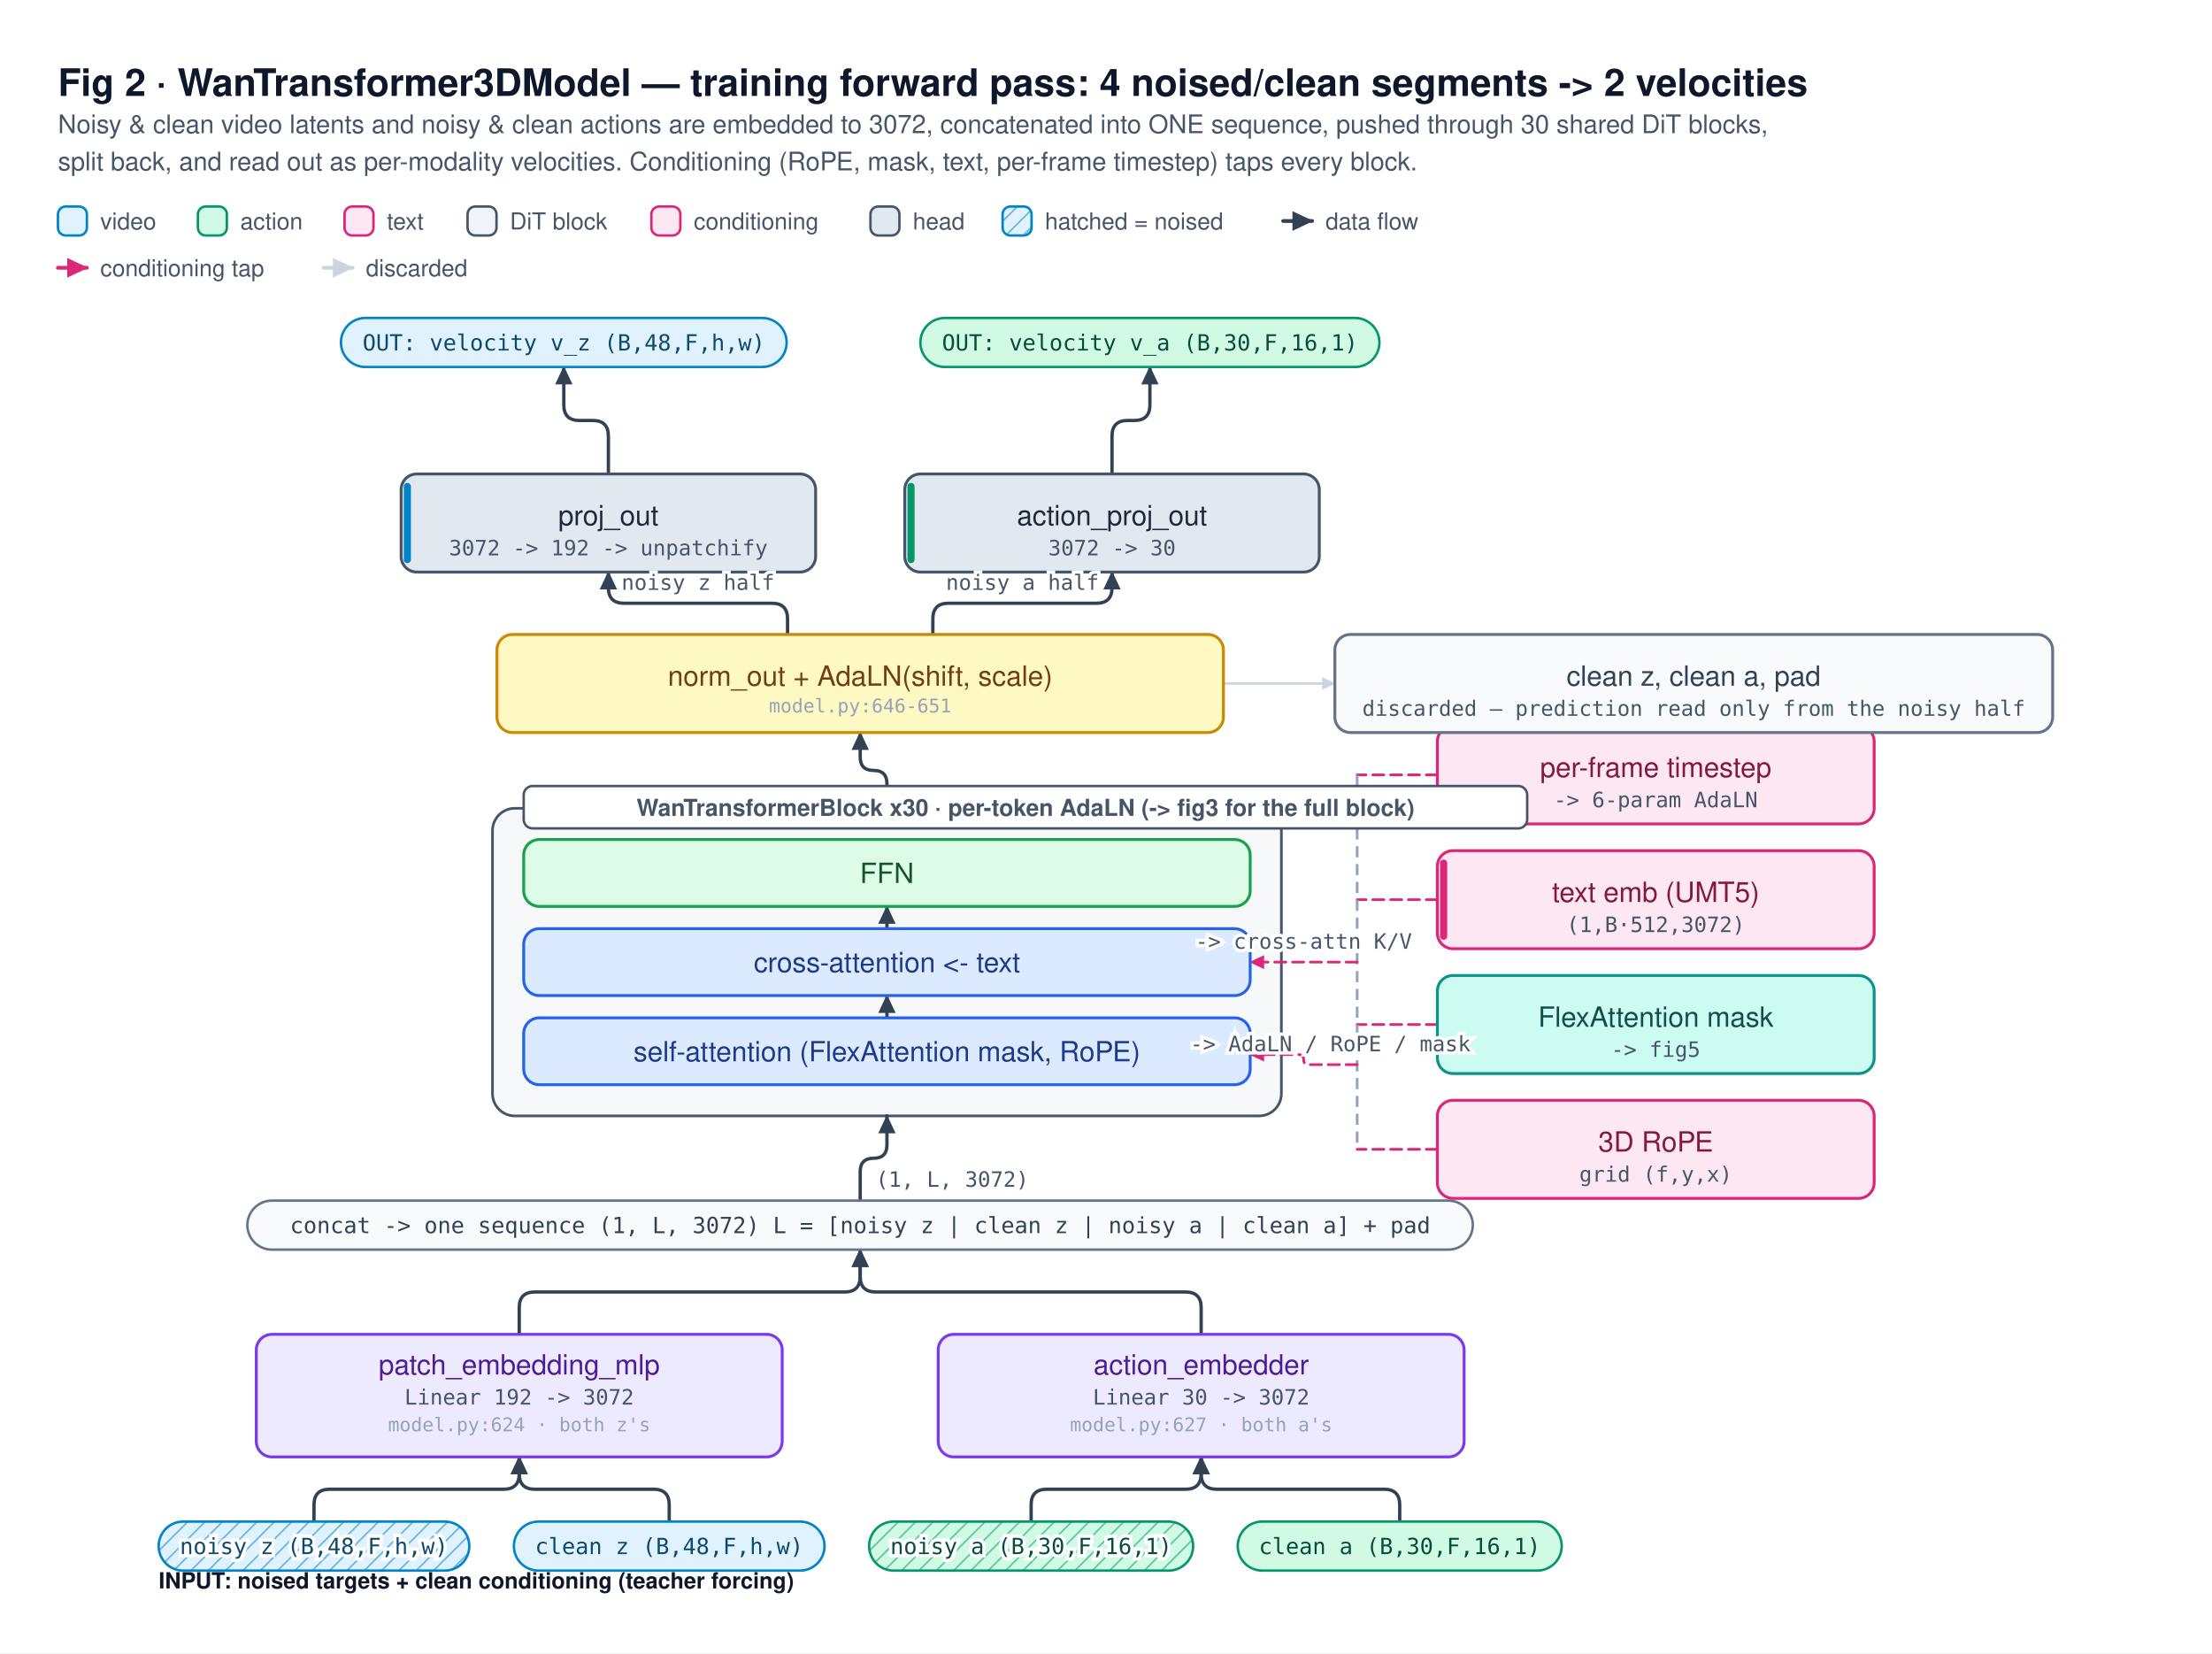
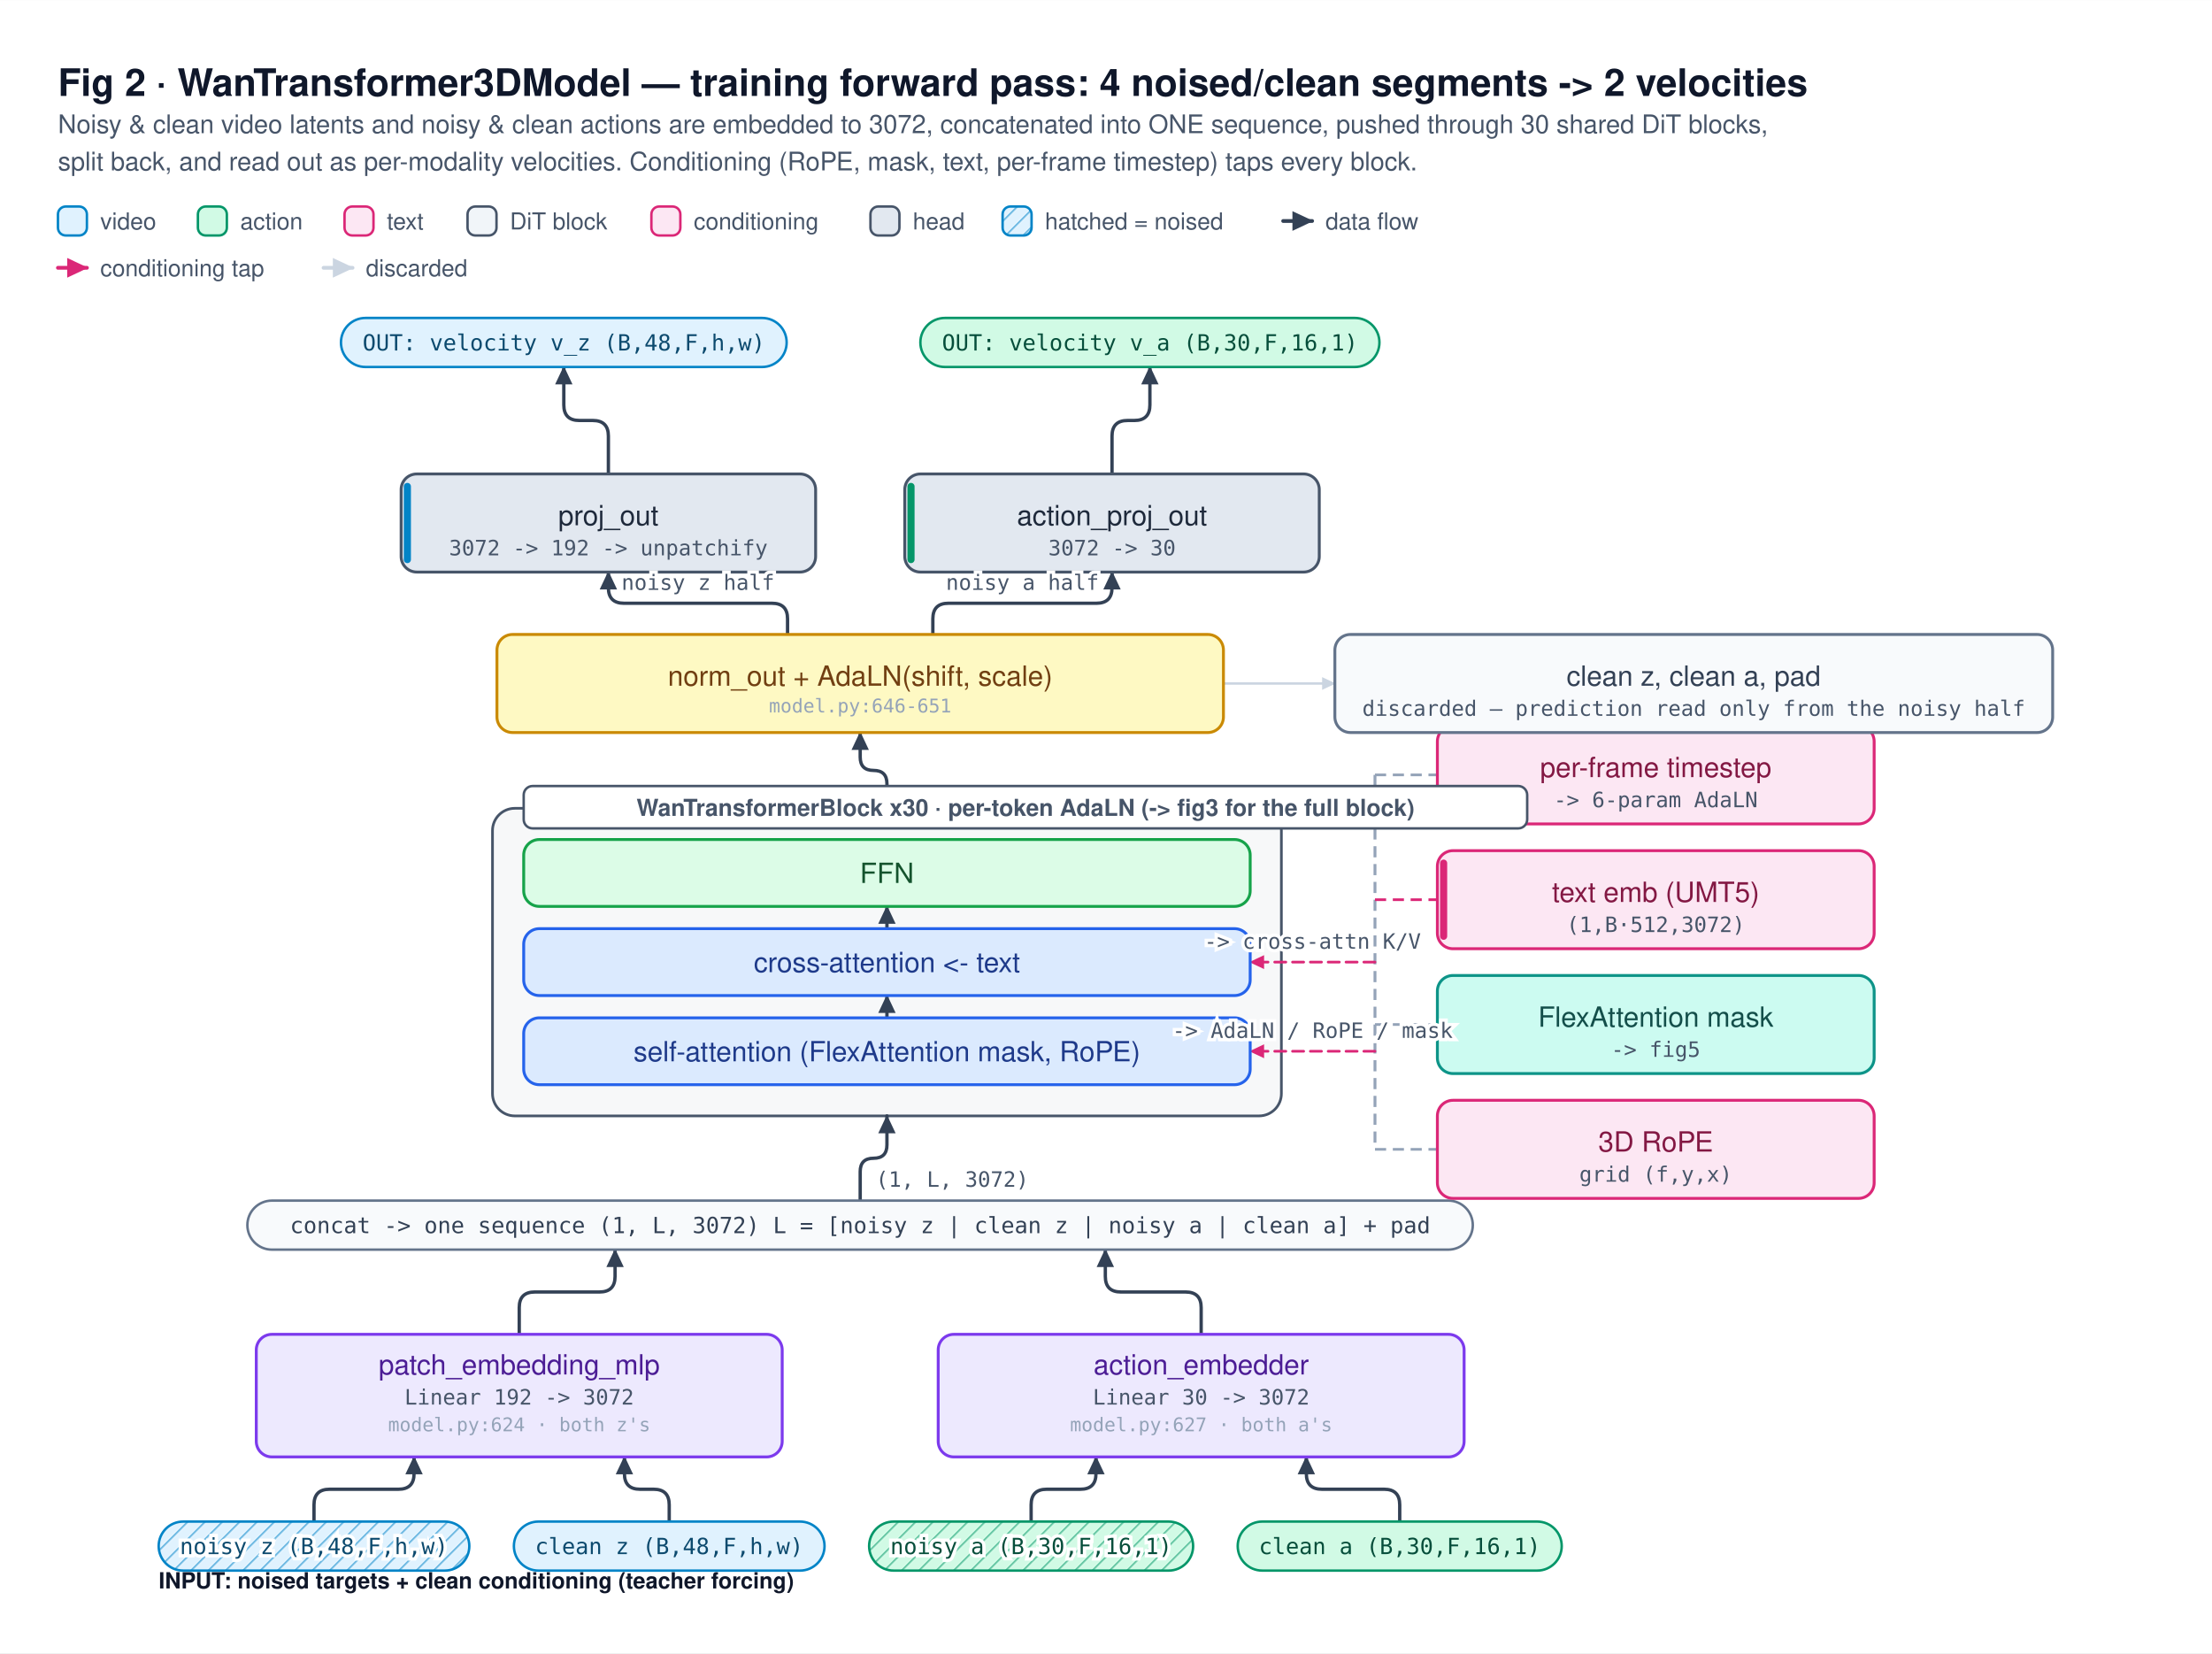
<svg xmlns="http://www.w3.org/2000/svg" viewBox="44.0 37.4 992.6 741.6" width="993" height="742">
  <defs>
    <pattern id="hatch-E0F2FE-0284C7" width="5.5" height="5.5" patternUnits="userSpaceOnUse" patternTransform="rotate(45)">
      <rect width="5.5" height="5.5" fill="#E0F2FE" />
      <line x1="0" y1="0" x2="0" y2="5.5" stroke="#0284C7" stroke-width="1.4" stroke-opacity="0.55" />
    </pattern>
    <pattern id="hatch-D1FAE5-059669" width="5.5" height="5.5" patternUnits="userSpaceOnUse" patternTransform="rotate(45)">
      <rect width="5.5" height="5.5" fill="#D1FAE5" />
      <line x1="0" y1="0" x2="0" y2="5.5" stroke="#059669" stroke-width="1.4" stroke-opacity="0.55" />
    </pattern>
    <marker id="arr-334155" viewBox="0 0 10 10" refX="8.5" refY="5" markerWidth="6.5" markerHeight="6.5" orient="auto-start-reverse">
      <path d="M0.5,1 L9,5 L0.5,9 Z" fill="#334155" />
    </marker>
    <marker id="arr-DB2777" viewBox="0 0 10 10" refX="8.5" refY="5" markerWidth="6.5" markerHeight="6.5" orient="auto-start-reverse">
      <path d="M0.5,1 L9,5 L0.5,9 Z" fill="#DB2777" />
    </marker>
    <marker id="arr-CBD5E1" viewBox="0 0 10 10" refX="8.5" refY="5" markerWidth="6.5" markerHeight="6.5" orient="auto-start-reverse">
      <path d="M0.5,1 L9,5 L0.5,9 Z" fill="#CBD5E1" />
    </marker>
  </defs>
  <rect x="44.0" y="37.4" width="992.6" height="741.6" fill="#FFFFFF" />
  <g id="frames">
    <rect x="265.0" y="400.0" width="354.0" height="138.0" rx="10" fill="rgba(71,85,105,0.04)" stroke="#475569" stroke-width="1.2" />
  </g>
  <g id="edges">
-     <path d="M 184.9,720.0 L 184.9,712.5 Q 184.9,705.5 191.9,705.5 L 270.0,705.5 Q 277.0,705.5 277.0,698.5 L 277.0,691.0" fill="none" stroke="#334155" stroke-width="1.5" stroke-linejoin="round" stroke-linecap="round" marker-end="url(#arr-334155)" />
-     <path d="M 344.3,720.0 L 344.3,712.5 Q 344.3,705.5 337.3,705.5 L 284.0,705.5 Q 277.0,705.5 277.0,698.5 L 277.0,691.0" fill="none" stroke="#334155" stroke-width="1.5" stroke-linejoin="round" stroke-linecap="round" marker-end="url(#arr-334155)" />
-     <path d="M 506.7,720.0 L 506.7,712.5 Q 506.7,705.5 513.7,705.5 L 576.0,705.5 Q 583.0,705.5 583.0,698.5 L 583.0,691.0" fill="none" stroke="#334155" stroke-width="1.5" stroke-linejoin="round" stroke-linecap="round" marker-end="url(#arr-334155)" />
-     <path d="M 672.1,720.0 L 672.1,712.5 Q 672.1,705.5 665.1,705.5 L 590.0,705.5 Q 583.0,705.5 583.0,698.5 L 583.0,691.0" fill="none" stroke="#334155" stroke-width="1.5" stroke-linejoin="round" stroke-linecap="round" marker-end="url(#arr-334155)" />
-     <path d="M 277.0,636.0 L 277.0,624.0 Q 277.0,617.0 284.0,617.0 L 423.0,617.0 Q 430.0,617.0 430.0,610.0 L 430.0,598.0" fill="none" stroke="#334155" stroke-width="1.5" stroke-linejoin="round" stroke-linecap="round" marker-end="url(#arr-334155)" />
-     <path d="M 583.0,636.0 L 583.0,624.0 Q 583.0,617.0 576.0,617.0 L 437.0,617.0 Q 430.0,617.0 430.0,610.0 L 430.0,598.0" fill="none" stroke="#334155" stroke-width="1.5" stroke-linejoin="round" stroke-linecap="round" marker-end="url(#arr-334155)" />
+     <path d="M 184.9,720.0 L 184.9,712.5 Q 184.9,705.5 191.9,705.5 L 222.8,705.5 Q 229.8,705.5 229.8,698.5 L 229.8,691.0" fill="none" stroke="#334155" stroke-width="1.5" stroke-linejoin="round" stroke-linecap="round" marker-end="url(#arr-334155)" />
+     <path d="M 344.3,720.0 L 344.3,712.5 Q 344.3,705.5 337.3,705.5 L 331.2,705.5 Q 324.2,705.5 324.2,698.5 L 324.2,691.0" fill="none" stroke="#334155" stroke-width="1.5" stroke-linejoin="round" stroke-linecap="round" marker-end="url(#arr-334155)" />
+     <path d="M 506.7,720.0 L 506.7,712.5 Q 506.7,705.5 513.7,705.5 L 528.8,705.5 Q 535.8,705.5 535.8,698.5 L 535.8,691.0" fill="none" stroke="#334155" stroke-width="1.5" stroke-linejoin="round" stroke-linecap="round" marker-end="url(#arr-334155)" />
+     <path d="M 672.1,720.0 L 672.1,712.5 Q 672.1,705.5 665.1,705.5 L 637.2,705.5 Q 630.2,705.5 630.2,698.5 L 630.2,691.0" fill="none" stroke="#334155" stroke-width="1.5" stroke-linejoin="round" stroke-linecap="round" marker-end="url(#arr-334155)" />
+     <path d="M 277.0,636.0 L 277.0,624.0 Q 277.0,617.0 284.0,617.0 L 313.0,617.0 Q 320.0,617.0 320.0,610.0 L 320.0,598.0" fill="none" stroke="#334155" stroke-width="1.5" stroke-linejoin="round" stroke-linecap="round" marker-end="url(#arr-334155)" />
+     <path d="M 583.0,636.0 L 583.0,624.0 Q 583.0,617.0 576.0,617.0 L 547.0,617.0 Q 540.0,617.0 540.0,610.0 L 540.0,598.0" fill="none" stroke="#334155" stroke-width="1.5" stroke-linejoin="round" stroke-linecap="round" marker-end="url(#arr-334155)" />
    <path d="M 442.0,494.0 L 442.0,484.0" fill="none" stroke="#334155" stroke-width="1.5" stroke-linejoin="round" stroke-linecap="round" marker-end="url(#arr-334155)" />
    <path d="M 442.0,454.0 L 442.0,444.0" fill="none" stroke="#334155" stroke-width="1.5" stroke-linejoin="round" stroke-linecap="round" marker-end="url(#arr-334155)" />
    <path d="M 430.0,576.0 L 430.0,563.0 Q 430.0,557.0 436.0,557.0 L 436.0,557.0 Q 442.0,557.0 442.0,551.0 L 442.0,538.0" fill="none" stroke="#334155" stroke-width="1.5" stroke-linejoin="round" stroke-linecap="round" marker-end="url(#arr-334155)" />
-     <path d="M 689.0,385.0 L 653.0,385.0" fill="none" stroke="#DB2777" stroke-width="1.2" stroke-linejoin="round" stroke-linecap="round" stroke-dasharray="5 3" />
-     <path d="M 689.0,441.0 L 653.0,441.0" fill="none" stroke="#DB2777" stroke-width="1.2" stroke-linejoin="round" stroke-linecap="round" stroke-dasharray="5 3" />
-     <path d="M 689.0,497.0 L 653.0,497.0" fill="none" stroke="#DB2777" stroke-width="1.2" stroke-linejoin="round" stroke-linecap="round" stroke-dasharray="5 3" />
-     <path d="M 689.0,553.0 L 653.0,553.0" fill="none" stroke="#DB2777" stroke-width="1.2" stroke-linejoin="round" stroke-linecap="round" stroke-dasharray="5 3" />
-     <line x1="653.0" y1="385.0" x2="653.0" y2="553.0" stroke="#94A3B8" stroke-width="1.2" stroke-linecap="butt" stroke-dasharray="5 3" />
-     <path d="M 653.0,515.0 L 631.2,515.0 Q 629.0,515.0 629.0,512.8 L 629.0,512.8 Q 629.0,510.5 626.8,510.5 L 605.0,510.5" fill="none" stroke="#DB2777" stroke-width="1.2" stroke-linejoin="round" stroke-linecap="round" stroke-dasharray="5 3" marker-end="url(#arr-DB2777)" />
-     <path d="M 653.0,469.0 L 605.0,469.0" fill="none" stroke="#DB2777" stroke-width="1.2" stroke-linejoin="round" stroke-linecap="round" stroke-dasharray="5 3" marker-end="url(#arr-DB2777)" />
+     <line x1="661.0" y1="385.0" x2="661.0" y2="553.0" stroke="#94A3B8" stroke-width="1.3" stroke-linecap="butt" stroke-dasharray="5 3" />
+     <line x1="661.0" y1="385.0" x2="689.0" y2="385.0" stroke="#94A3B8" stroke-width="1.2" stroke-linecap="butt" stroke-dasharray="5 3" />
+     <line x1="661.0" y1="441.0" x2="689.0" y2="441.0" stroke="#DB2777" stroke-width="1.2" stroke-linecap="butt" stroke-dasharray="5 3" />
+     <line x1="661.0" y1="497.0" x2="689.0" y2="497.0" stroke="#94A3B8" stroke-width="1.2" stroke-linecap="butt" stroke-dasharray="5 3" />
+     <line x1="661.0" y1="553.0" x2="689.0" y2="553.0" stroke="#94A3B8" stroke-width="1.2" stroke-linecap="butt" stroke-dasharray="5 3" />
+     <path d="M 661.0,509.0 L 605.0,509.0" fill="none" stroke="#DB2777" stroke-width="1.2" stroke-linejoin="round" stroke-linecap="round" stroke-dasharray="5 3" marker-end="url(#arr-DB2777)" />
+     <path d="M 661.0,469.0 L 605.0,469.0" fill="none" stroke="#DB2777" stroke-width="1.2" stroke-linejoin="round" stroke-linecap="round" stroke-dasharray="5 3" marker-end="url(#arr-DB2777)" />
    <path d="M 442.0,400.0 L 442.0,389.0 Q 442.0,383.0 436.0,383.0 L 436.0,383.0 Q 430.0,383.0 430.0,377.0 L 430.0,366.0" fill="none" stroke="#334155" stroke-width="1.5" stroke-linejoin="round" stroke-linecap="round" marker-end="url(#arr-334155)" />
    <path d="M 397.4,322.0 L 397.4,315.0 Q 397.4,308.0 390.4,308.0 L 324.0,308.0 Q 317.0,308.0 317.0,301.0 L 317.0,294.0" fill="none" stroke="#334155" stroke-width="1.5" stroke-linejoin="round" stroke-linecap="round" marker-end="url(#arr-334155)" />
    <path d="M 462.6,322.0 L 462.6,315.0 Q 462.6,308.0 469.6,308.0 L 536.0,308.0 Q 543.0,308.0 543.0,301.0 L 543.0,294.0" fill="none" stroke="#334155" stroke-width="1.5" stroke-linejoin="round" stroke-linecap="round" marker-end="url(#arr-334155)" />
    <path d="M 593.0,344.0 L 643.0,344.0" fill="none" stroke="#CBD5E1" stroke-width="1.1" stroke-linejoin="round" stroke-linecap="round" marker-end="url(#arr-CBD5E1)" />
    <path d="M 317.0,250.0 L 317.0,233.0 Q 317.0,226.0 310.0,226.0 L 304.0,226.0 Q 297.0,226.0 297.0,219.0 L 297.0,202.0" fill="none" stroke="#334155" stroke-width="1.5" stroke-linejoin="round" stroke-linecap="round" marker-end="url(#arr-334155)" />
    <path d="M 543.0,250.0 L 543.0,233.0 Q 543.0,226.0 550.0,226.0 L 553.0,226.0 Q 560.0,226.0 560.0,219.0 L 560.0,202.0" fill="none" stroke="#334155" stroke-width="1.5" stroke-linejoin="round" stroke-linecap="round" marker-end="url(#arr-334155)" />
  </g>
  <g id="nodes">
    <rect x="115.2" y="720.0" width="139.4" height="22.0" rx="11.0" fill="url(#hatch-E0F2FE-0284C7)" stroke="#0284C7" stroke-width="1.1" />
    <text x="184.9" y="734.6" font-family="SF Mono, Menlo, Consolas, monospace" font-size="10.0px" fill="#0C4A6E" text-anchor="middle" paint-order="stroke" stroke="#FFFFFF" stroke-width="3px">noisy z (B,48,F,h,w)</text>
    <rect x="274.6" y="720.0" width="139.4" height="22.0" rx="11.0" fill="#E0F2FE" stroke="#0284C7" stroke-width="1.1" />
    <text x="344.3" y="734.6" font-family="SF Mono, Menlo, Consolas, monospace" font-size="10.0px" fill="#0C4A6E" text-anchor="middle">clean z (B,48,F,h,w)</text>
    <rect x="434.0" y="720.0" width="145.4" height="22.0" rx="11.0" fill="url(#hatch-D1FAE5-059669)" stroke="#059669" stroke-width="1.1" />
    <text x="506.7" y="734.6" font-family="SF Mono, Menlo, Consolas, monospace" font-size="10.0px" fill="#064E3B" text-anchor="middle" paint-order="stroke" stroke="#FFFFFF" stroke-width="3px">noisy a (B,30,F,16,1)</text>
    <rect x="599.4" y="720.0" width="145.4" height="22.0" rx="11.0" fill="#D1FAE5" stroke="#059669" stroke-width="1.1" />
    <text x="672.1" y="734.6" font-family="SF Mono, Menlo, Consolas, monospace" font-size="10.0px" fill="#064E3B" text-anchor="middle">clean a (B,30,F,16,1)</text>
    <rect x="159.0" y="636.0" width="236.0" height="55.0" rx="7" fill="#EDE9FE" stroke="#7C3AED" stroke-width="1.3" />
    <text x="277.0" y="654.0" font-family="Helvetica Neue, Helvetica, Arial, sans-serif" font-size="12.5px" fill="#4C1D95" text-anchor="middle" font-weight="500">patch_embedding_mlp</text>
    <text x="277.0" y="667.5" font-family="SF Mono, Menlo, Consolas, monospace" font-size="9.5px" fill="#475569" text-anchor="middle">Linear 192 -&gt; 3072</text>
    <text x="277.0" y="679.5" font-family="SF Mono, Menlo, Consolas, monospace" font-size="8.5px" fill="#94A3B8" text-anchor="middle">model.py:624 · both z's</text>
    <rect x="465.0" y="636.0" width="236.0" height="55.0" rx="7" fill="#EDE9FE" stroke="#7C3AED" stroke-width="1.3" />
    <text x="583.0" y="654.0" font-family="Helvetica Neue, Helvetica, Arial, sans-serif" font-size="12.5px" fill="#4C1D95" text-anchor="middle" font-weight="500">action_embedder</text>
    <text x="583.0" y="667.5" font-family="SF Mono, Menlo, Consolas, monospace" font-size="9.5px" fill="#475569" text-anchor="middle">Linear 30 -&gt; 3072</text>
    <text x="583.0" y="679.5" font-family="SF Mono, Menlo, Consolas, monospace" font-size="8.5px" fill="#94A3B8" text-anchor="middle">model.py:627 · both a's</text>
    <rect x="155.0" y="576.0" width="549.9" height="22.0" rx="11.0" fill="#F8FAFC" stroke="#64748B" stroke-width="1.1" />
    <text x="430.0" y="590.6" font-family="SF Mono, Menlo, Consolas, monospace" font-size="10.0px" fill="#334155" text-anchor="middle">concat -&gt; one sequence  (1, L, 3072)   L = [noisy z | clean z | noisy a | clean a] + pad</text>
    <rect x="279.0" y="414.0" width="326.0" height="30.0" rx="7" fill="#DCFCE7" stroke="#16A34A" stroke-width="1.3" />
    <text x="442.0" y="433.5" font-family="Helvetica Neue, Helvetica, Arial, sans-serif" font-size="12.5px" fill="#14532D" text-anchor="middle" font-weight="500">FFN</text>
    <rect x="279.0" y="454.0" width="326.0" height="30.0" rx="7" fill="#DBEAFE" stroke="#2563EB" stroke-width="1.3" />
    <text x="442.0" y="473.5" font-family="Helvetica Neue, Helvetica, Arial, sans-serif" font-size="12.5px" fill="#1E3A8A" text-anchor="middle" font-weight="500">cross-attention  &lt;- text</text>
    <rect x="279.0" y="494.0" width="326.0" height="30.0" rx="7" fill="#DBEAFE" stroke="#2563EB" stroke-width="1.3" />
    <text x="442.0" y="513.5" font-family="Helvetica Neue, Helvetica, Arial, sans-serif" font-size="12.5px" fill="#1E3A8A" text-anchor="middle" font-weight="500">self-attention  (FlexAttention mask, RoPE)</text>
    <rect x="689.0" y="363.0" width="196.0" height="44.0" rx="7" fill="#FCE7F3" stroke="#DB2777" stroke-width="1.3" />
    <text x="787.0" y="386.0" font-family="Helvetica Neue, Helvetica, Arial, sans-serif" font-size="12.5px" fill="#831843" text-anchor="middle" font-weight="500">per-frame timestep</text>
    <text x="787.0" y="399.5" font-family="SF Mono, Menlo, Consolas, monospace" font-size="9.5px" fill="#475569" text-anchor="middle">-&gt; 6-param AdaLN</text>
    <rect x="689.0" y="419.0" width="196.0" height="44.0" rx="7" fill="#FCE7F3" stroke="#DB2777" stroke-width="1.3" />
    <rect x="690.2" y="423.0" width="3.2" height="36.0" rx="1.6" fill="#DB2777" />
    <text x="787.0" y="442.0" font-family="Helvetica Neue, Helvetica, Arial, sans-serif" font-size="12.5px" fill="#831843" text-anchor="middle" font-weight="500">text emb (UMT5)</text>
    <text x="787.0" y="455.5" font-family="SF Mono, Menlo, Consolas, monospace" font-size="9.5px" fill="#475569" text-anchor="middle">(1,B·512,3072)</text>
    <rect x="689.0" y="475.0" width="196.0" height="44.0" rx="7" fill="#CCFBF1" stroke="#0D9488" stroke-width="1.3" />
    <text x="787.0" y="498.0" font-family="Helvetica Neue, Helvetica, Arial, sans-serif" font-size="12.5px" fill="#134E4A" text-anchor="middle" font-weight="500">FlexAttention mask</text>
    <text x="787.0" y="511.5" font-family="SF Mono, Menlo, Consolas, monospace" font-size="9.5px" fill="#475569" text-anchor="middle">-&gt; fig5</text>
    <rect x="689.0" y="531.0" width="196.0" height="44.0" rx="7" fill="#FCE7F3" stroke="#DB2777" stroke-width="1.3" />
    <text x="787.0" y="554.0" font-family="Helvetica Neue, Helvetica, Arial, sans-serif" font-size="12.5px" fill="#831843" text-anchor="middle" font-weight="500">3D RoPE</text>
    <text x="787.0" y="567.5" font-family="SF Mono, Menlo, Consolas, monospace" font-size="9.5px" fill="#475569" text-anchor="middle">grid (f,y,x)</text>
    <rect x="267.0" y="322.0" width="326.0" height="44.0" rx="7" fill="#FEF9C3" stroke="#CA8A04" stroke-width="1.3" />
    <text x="430.0" y="345.0" font-family="Helvetica Neue, Helvetica, Arial, sans-serif" font-size="12.5px" fill="#713F12" text-anchor="middle" font-weight="500">norm_out + AdaLN(shift, scale)</text>
    <text x="430.0" y="357.0" font-family="SF Mono, Menlo, Consolas, monospace" font-size="8.5px" fill="#94A3B8" text-anchor="middle">model.py:646-651</text>
    <rect x="224.0" y="250.0" width="186.0" height="44.0" rx="7" fill="#E2E8F0" stroke="#475569" stroke-width="1.3" />
    <rect x="225.2" y="254.0" width="3.2" height="36.0" rx="1.6" fill="#0284C7" />
    <text x="317.0" y="273.0" font-family="Helvetica Neue, Helvetica, Arial, sans-serif" font-size="12.5px" fill="#1E293B" text-anchor="middle" font-weight="500">proj_out</text>
    <text x="317.0" y="286.5" font-family="SF Mono, Menlo, Consolas, monospace" font-size="9.5px" fill="#475569" text-anchor="middle">3072 -&gt; 192 -&gt; unpatchify</text>
    <rect x="450.0" y="250.0" width="186.0" height="44.0" rx="7" fill="#E2E8F0" stroke="#475569" stroke-width="1.3" />
    <rect x="451.2" y="254.0" width="3.2" height="36.0" rx="1.6" fill="#059669" />
    <text x="543.0" y="273.0" font-family="Helvetica Neue, Helvetica, Arial, sans-serif" font-size="12.5px" fill="#1E293B" text-anchor="middle" font-weight="500">action_proj_out</text>
    <text x="543.0" y="286.5" font-family="SF Mono, Menlo, Consolas, monospace" font-size="9.5px" fill="#475569" text-anchor="middle">3072 -&gt; 30</text>
    <rect x="643.0" y="322.0" width="322.1" height="44.0" rx="7" fill="#F8FAFC" stroke="#64748B" stroke-width="1.3" />
    <text x="804.0" y="345.0" font-family="Helvetica Neue, Helvetica, Arial, sans-serif" font-size="12.5px" fill="#334155" text-anchor="middle" font-weight="500">clean z, clean a, pad</text>
    <text x="804.0" y="358.5" font-family="SF Mono, Menlo, Consolas, monospace" font-size="9.5px" fill="#475569" text-anchor="middle">discarded — prediction read only from the noisy half</text>
    <rect x="197.0" y="180.0" width="200.0" height="22.0" rx="11.0" fill="#E0F2FE" stroke="#0284C7" stroke-width="1.1" />
    <text x="297.0" y="194.6" font-family="SF Mono, Menlo, Consolas, monospace" font-size="10.0px" fill="#0C4A6E" text-anchor="middle">OUT: velocity v_z (B,48,F,h,w)</text>
    <rect x="457.0" y="180.0" width="206.0" height="22.0" rx="11.0" fill="#D1FAE5" stroke="#059669" stroke-width="1.1" />
    <text x="560.0" y="194.6" font-family="SF Mono, Menlo, Consolas, monospace" font-size="10.0px" fill="#064E3B" text-anchor="middle">OUT: velocity v_a (B,30,F,16,1)</text>
    <rect x="70.0" y="130.0" width="13.0" height="13.0" rx="3.5" fill="#E0F2FE" stroke="#0284C7" stroke-width="1.1" />
    <text x="89.0" y="140.3" font-family="Helvetica Neue, Helvetica, Arial, sans-serif" font-size="10.5px" fill="#475569" text-anchor="start">video</text>
    <rect x="132.8" y="130.0" width="13.0" height="13.0" rx="3.5" fill="#D1FAE5" stroke="#059669" stroke-width="1.1" />
    <text x="151.8" y="140.3" font-family="Helvetica Neue, Helvetica, Arial, sans-serif" font-size="10.5px" fill="#475569" text-anchor="start">action</text>
    <rect x="198.6" y="130.0" width="13.0" height="13.0" rx="3.5" fill="#FCE7F3" stroke="#DB2777" stroke-width="1.1" />
    <text x="217.6" y="140.3" font-family="Helvetica Neue, Helvetica, Arial, sans-serif" font-size="10.5px" fill="#475569" text-anchor="start">text</text>
    <rect x="253.8" y="130.0" width="13.0" height="13.0" rx="3.5" fill="#F1F5F9" stroke="#475569" stroke-width="1.1" />
    <text x="272.8" y="140.3" font-family="Helvetica Neue, Helvetica, Arial, sans-serif" font-size="10.5px" fill="#475569" text-anchor="start">DiT block</text>
    <rect x="336.3" y="130.0" width="13.0" height="13.0" rx="3.5" fill="#FCE7F3" stroke="#DB2777" stroke-width="1.1" />
    <text x="355.3" y="140.3" font-family="Helvetica Neue, Helvetica, Arial, sans-serif" font-size="10.5px" fill="#475569" text-anchor="start">conditioning</text>
    <rect x="434.6" y="130.0" width="13.0" height="13.0" rx="3.5" fill="#E2E8F0" stroke="#475569" stroke-width="1.1" />
    <text x="453.6" y="140.3" font-family="Helvetica Neue, Helvetica, Arial, sans-serif" font-size="10.5px" fill="#475569" text-anchor="start">head</text>
    <rect x="493.9" y="130.0" width="13.0" height="13.0" rx="3.5" fill="url(#hatch-E0F2FE-0284C7)" stroke="#0284C7" stroke-width="1.1" />
    <text x="512.9" y="140.3" font-family="Helvetica Neue, Helvetica, Arial, sans-serif" font-size="10.5px" fill="#475569" text-anchor="start">hatched = noised</text>
    <path d="M 619.8,136.5 L 632.8,136.5" fill="none" stroke="#334155" stroke-width="1.7" stroke-linejoin="round" stroke-linecap="round" marker-end="url(#arr-334155)" />
    <text x="638.8" y="140.3" font-family="Helvetica Neue, Helvetica, Arial, sans-serif" font-size="10.5px" fill="#475569" text-anchor="start">data flow</text>
    <path d="M 70.0,157.5 L 83.0,157.5" fill="none" stroke="#DB2777" stroke-width="1.7" stroke-linejoin="round" stroke-linecap="round" stroke-dasharray="5 3" marker-end="url(#arr-DB2777)" />
    <text x="89.0" y="161.3" font-family="Helvetica Neue, Helvetica, Arial, sans-serif" font-size="10.5px" fill="#475569" text-anchor="start">conditioning tap</text>
    <path d="M 189.2,157.5 L 202.2,157.5" fill="none" stroke="#CBD5E1" stroke-width="1.7" stroke-linejoin="round" stroke-linecap="round" marker-end="url(#arr-CBD5E1)" />
    <text x="208.2" y="161.3" font-family="Helvetica Neue, Helvetica, Arial, sans-serif" font-size="10.5px" fill="#475569" text-anchor="start">discarded</text>
  </g>
  <g id="labels">
    <text x="115.2" y="750.0" font-family="Helvetica Neue, Helvetica, Arial, sans-serif" font-size="10.0px" fill="#0F172A" text-anchor="start" font-weight="600">INPUT: noised targets + clean conditioning (teacher forcing)</text>
    <rect x="279.0" y="390.0" width="450.3" height="19.0" rx="4" fill="#FFFFFF" stroke="#475569" stroke-width="1.1" />
    <text x="504.2" y="403.4" font-family="Helvetica Neue, Helvetica, Arial, sans-serif" font-size="10.5px" fill="#475569" text-anchor="middle" font-weight="600">WanTransformerBlock  x30  ·  per-token AdaLN  (-&gt; fig3 for the full block)</text>
    <text x="437.0" y="569.8" font-family="SF Mono, Menlo, Consolas, monospace" font-size="9.5px" fill="#475569" text-anchor="start" paint-order="stroke" stroke="#FFFFFF" stroke-width="3px">(1, L, 3072)</text>
-     <text x="641.0" y="509.0" font-family="SF Mono, Menlo, Consolas, monospace" font-size="9.5px" fill="#475569" text-anchor="middle" paint-order="stroke" stroke="#FFFFFF" stroke-width="3px">-&gt; AdaLN / RoPE / mask</text>
-     <text x="629.0" y="463.0" font-family="SF Mono, Menlo, Consolas, monospace" font-size="9.5px" fill="#475569" text-anchor="middle" paint-order="stroke" stroke="#FFFFFF" stroke-width="3px">-&gt; cross-attn K/V</text>
+     <text x="633.0" y="503.0" font-family="SF Mono, Menlo, Consolas, monospace" font-size="9.5px" fill="#475569" text-anchor="middle" paint-order="stroke" stroke="#FFFFFF" stroke-width="3px">-&gt; AdaLN / RoPE / mask</text>
+     <text x="633.0" y="463.0" font-family="SF Mono, Menlo, Consolas, monospace" font-size="9.5px" fill="#475569" text-anchor="middle" paint-order="stroke" stroke="#FFFFFF" stroke-width="3px">-&gt; cross-attn K/V</text>
    <text x="357.2" y="302.0" font-family="SF Mono, Menlo, Consolas, monospace" font-size="9.5px" fill="#475569" text-anchor="middle" paint-order="stroke" stroke="#FFFFFF" stroke-width="3px">noisy z half</text>
    <text x="502.8" y="302.0" font-family="SF Mono, Menlo, Consolas, monospace" font-size="9.5px" fill="#475569" text-anchor="middle" paint-order="stroke" stroke="#FFFFFF" stroke-width="3px">noisy a half</text>
    <text x="70.0" y="113.8" font-family="Helvetica Neue, Helvetica, Arial, sans-serif" font-size="11.5px" fill="#475569" text-anchor="start">split back, and read out as per-modality velocities. Conditioning (RoPE, mask, text, per-frame timestep) taps every block.</text>
    <text x="70.0" y="97.1" font-family="Helvetica Neue, Helvetica, Arial, sans-serif" font-size="11.5px" fill="#475569" text-anchor="start">Noisy &amp; clean video latents and noisy &amp; clean actions are embedded to 3072, concatenated into ONE sequence, pushed through 30 shared DiT blocks,</text>
    <text x="70.0" y="80.4" font-family="Helvetica Neue, Helvetica, Arial, sans-serif" font-size="17px" fill="#0F172A" text-anchor="start" font-weight="600">Fig 2 · WanTransformer3DModel — training forward pass:  4 noised/clean segments -&gt; 2 velocities</text>
  </g>
</svg>
